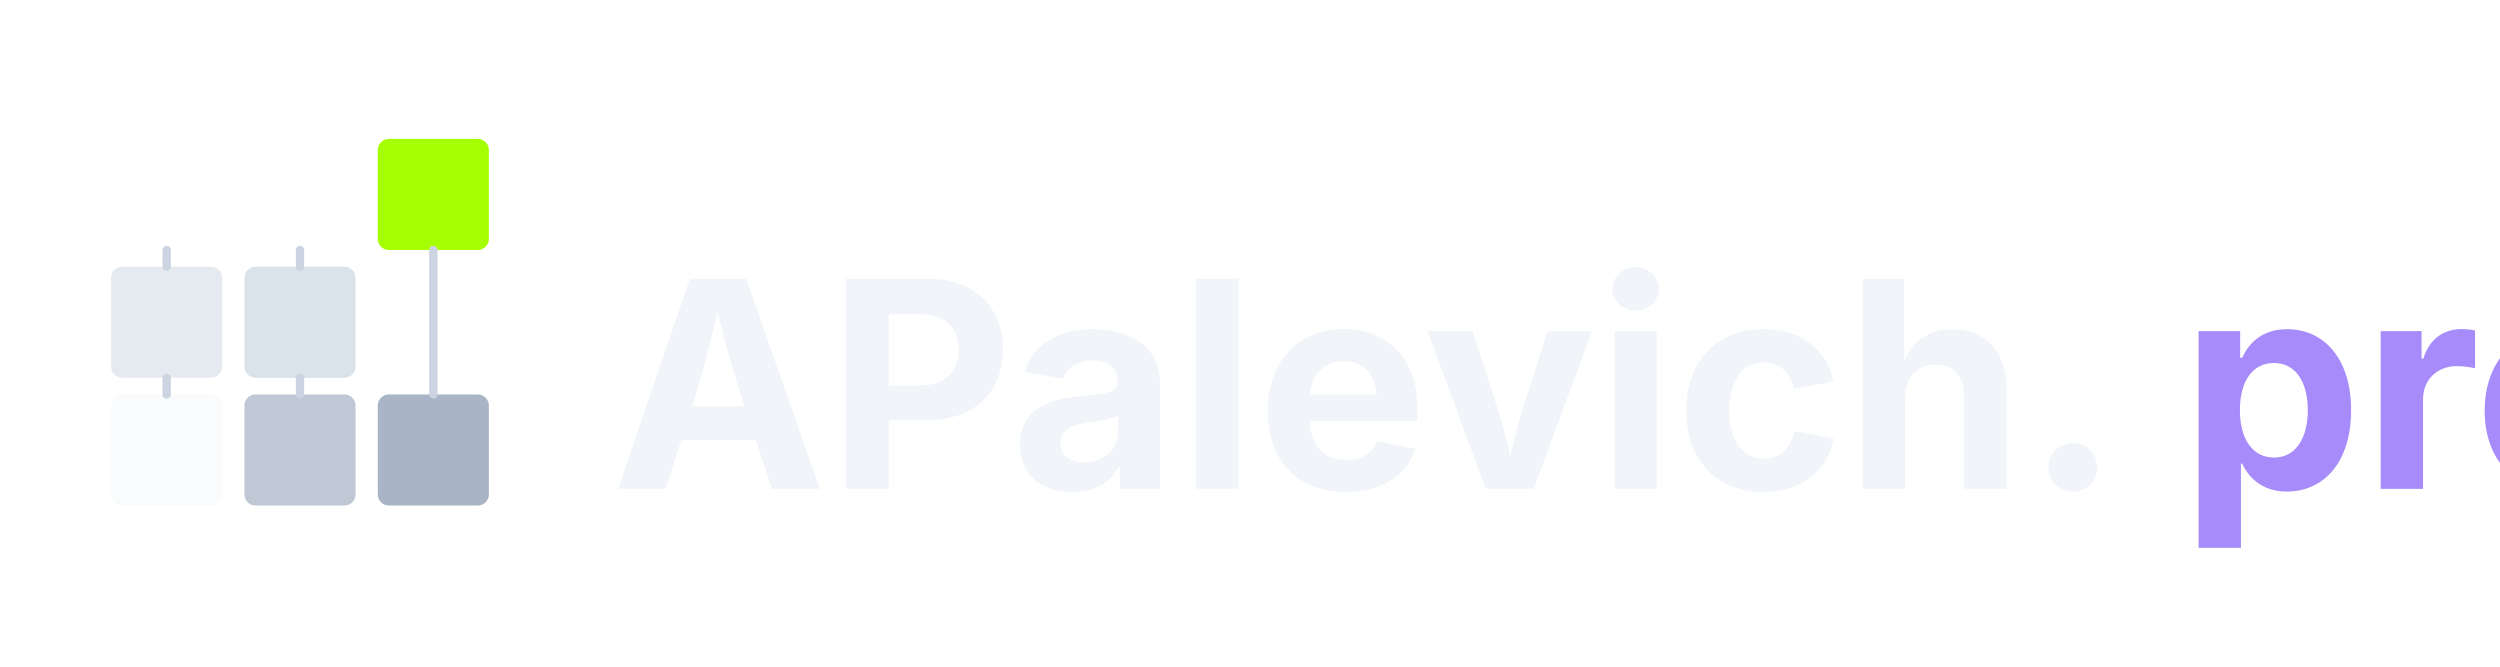
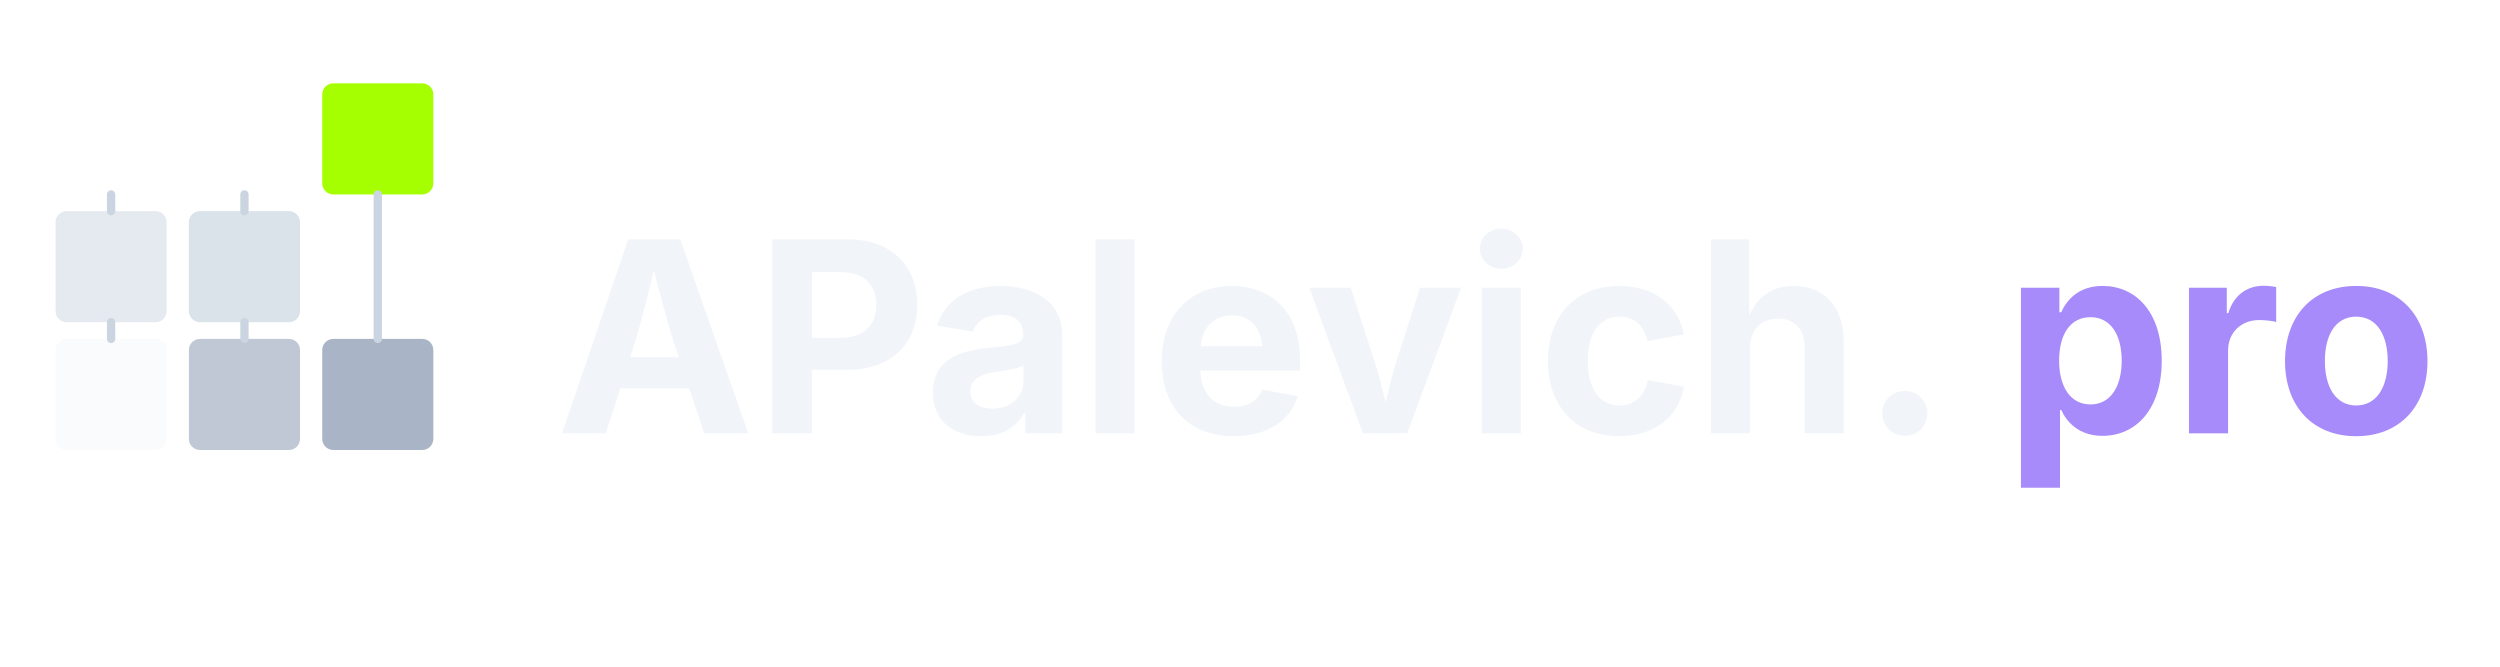
- <svg xmlns="http://www.w3.org/2000/svg" width="450" height="120" viewBox="0 0 450 120" fill="none">
-   <rect width="400" height="120" rx="8" fill="transparent" />
+ <svg xmlns="http://www.w3.org/2000/svg" width="450" height="120" viewBox="10 10 450 120" fill="none">
+   <rect width="450" height="120" rx="8" fill="transparent" />
  <g transform="translate(20, 25)">
    <rect x="0" y="46" width="20" height="20" rx="2" fill="#F1F5F9" opacity="0.4" />
    <rect x="24" y="46" width="20" height="20" rx="2" fill="#94A3B8" opacity="0.6" />
    <rect x="48" y="46" width="20" height="20" rx="2" fill="#94A3B8" opacity="0.8" />
    <rect x="0" y="23" width="20" height="20" rx="2" fill="#CBD5E1" opacity="0.5" />
    <rect x="24" y="23" width="20" height="20" rx="2" fill="#CBD5E1" opacity="0.7" />
    <rect x="48" y="0" width="20" height="20" rx="2" fill="#A6FF00">
      <animate attributeName="opacity" values="1;0.7;1" dur="3s" repeatCount="indefinite" />
    </rect>
    <path d="M10 46V43M34 46V43M58 46V20M10 23V20M34 23V20" stroke="#CBD5E1" stroke-width="1.5" stroke-linecap="round" />
  </g>
-   <text x="110" y="88" font-family="Inter, system-ui, sans-serif" font-weight="700" font-size="52" fill="#F1F5F9">
-         APalevich.
-         <tspan fill="#A78BFA">pro</tspan>
+   <text x="110" y="88" font-family="Inter, system-ui, sans-serif" font-weight="700" font-size="48" fill="#F1F5F9">
+     APalevich.
+     <tspan fill="#A78BFA">pro</tspan>
  </text>
</svg>
